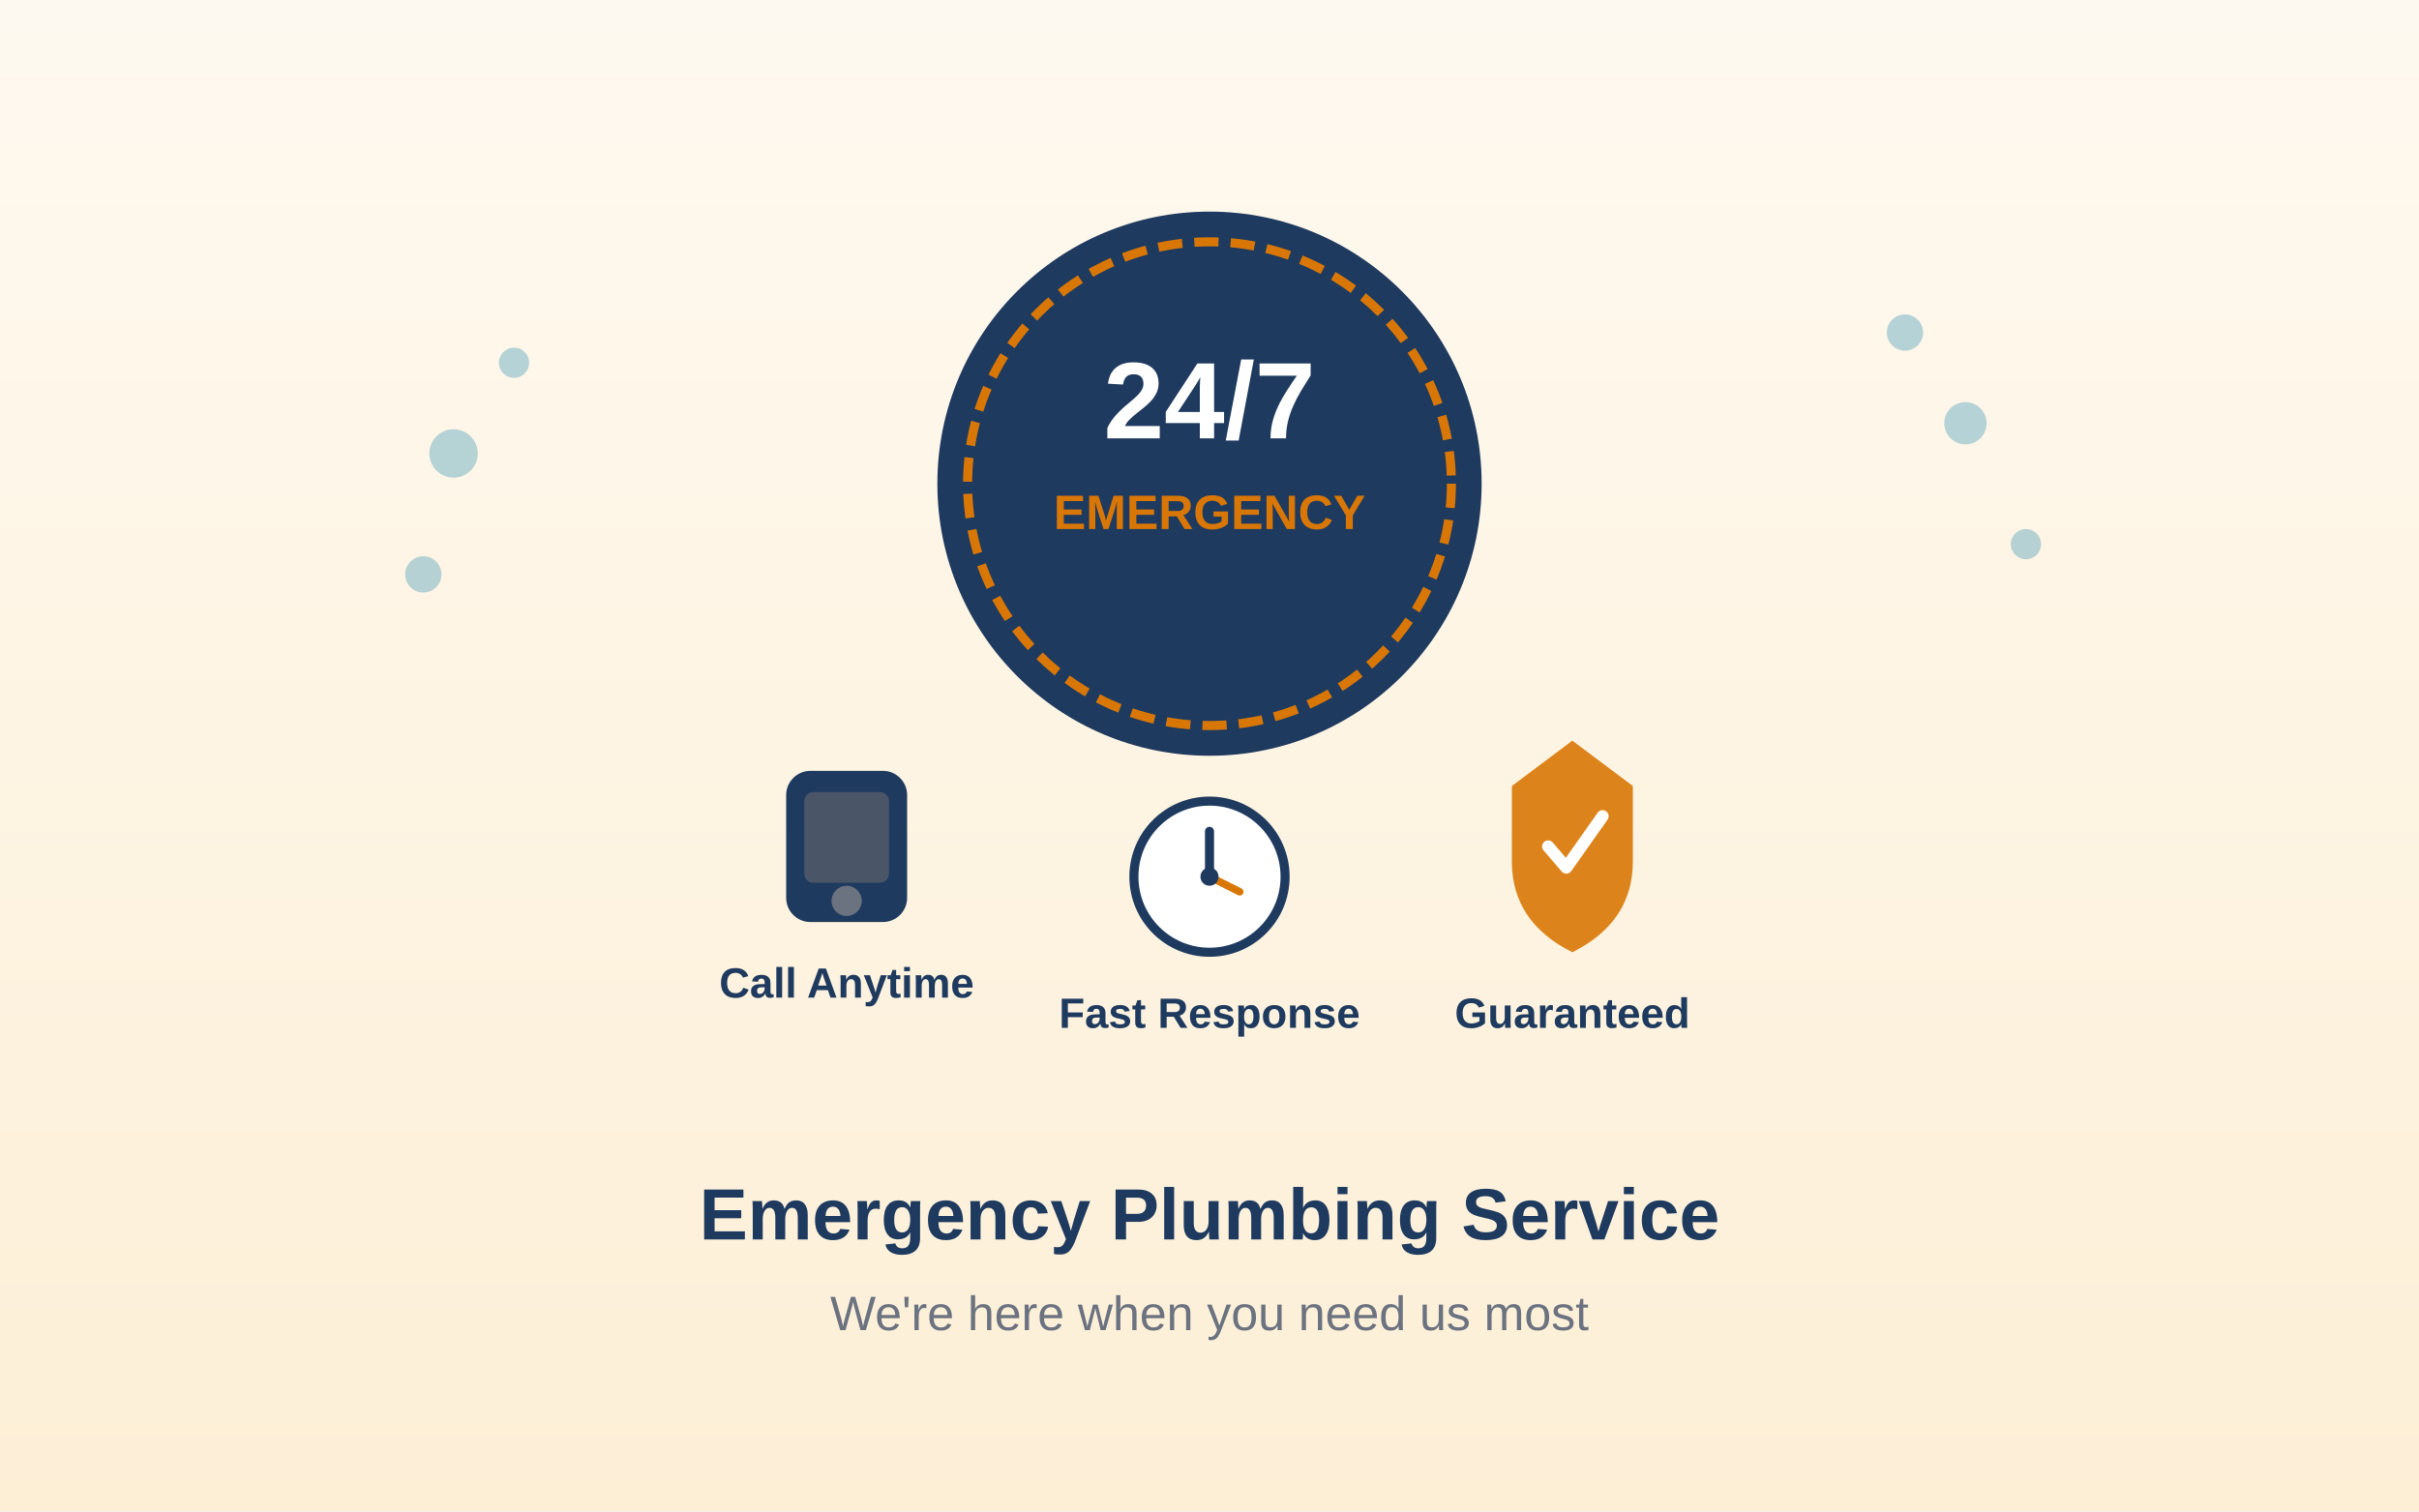
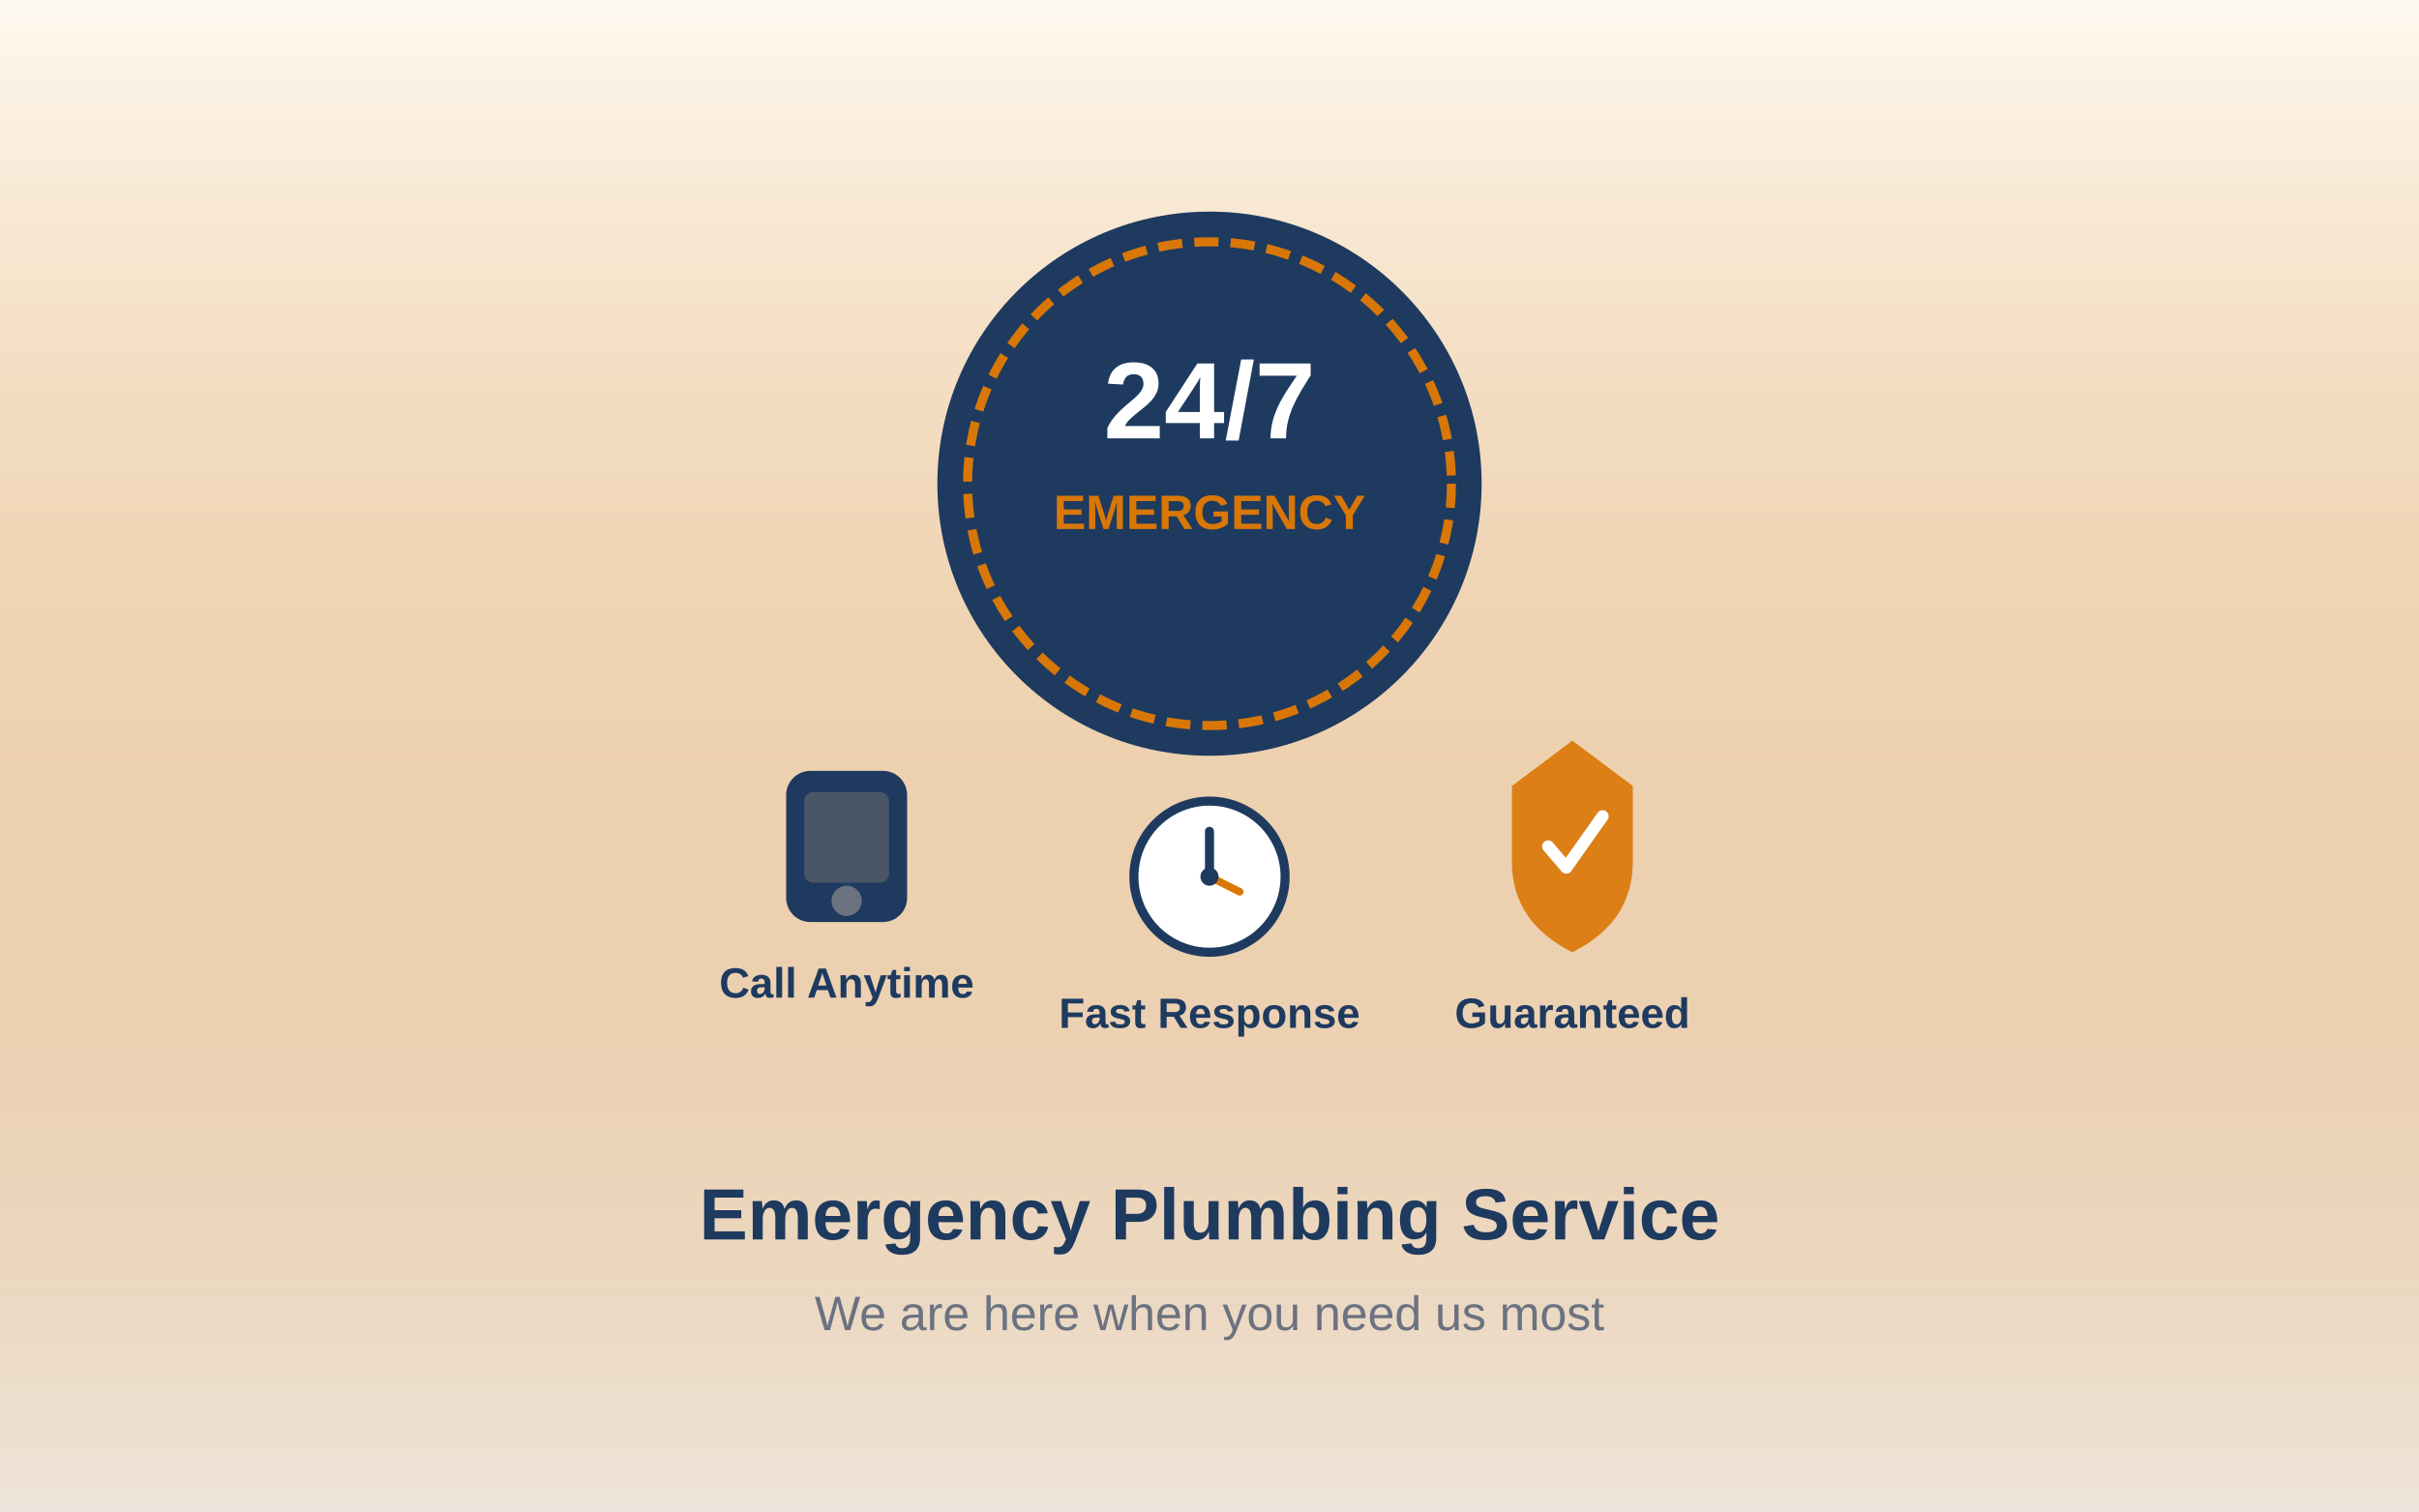
<svg xmlns="http://www.w3.org/2000/svg" viewBox="0 0 800 500" width="800" height="500">
  <defs>
    <linearGradient id="bg5" x1="0" y1="0" x2="0" y2="1">
      <stop offset="0%" stop-color="#fef9f0" />
-       <stop offset="100%" stop-color="#fdefd6" />
+       <stop offset="100%" stop-color="#d97706" stop-opacity="0.1" />
    </linearGradient>
  </defs>
  <rect width="800" height="500" fill="url(#bg5)" />
  <circle cx="400" cy="160" r="90" fill="#1e3a5f" />
  <circle cx="400" cy="160" r="80" fill="none" stroke="#d97706" stroke-width="3" stroke-dasharray="8 4" />
  <text x="400" y="145" text-anchor="middle" font-family="Arial, sans-serif" font-size="36" font-weight="900" fill="#fff">24/7</text>
  <text x="400" y="175" text-anchor="middle" font-family="Arial, sans-serif" font-size="16" font-weight="600" fill="#d97706">EMERGENCY</text>
  <g transform="translate(280, 280)">
    <rect x="-20" y="-25" width="40" height="50" rx="8" fill="#1e3a5f" />
    <rect x="-14" y="-18" width="28" height="30" rx="3" fill="#4a5568" />
    <circle cx="0" cy="18" r="5" fill="#6b7280" />
  </g>
  <text x="280" y="330" text-anchor="middle" font-family="Arial" font-size="14" font-weight="600" fill="#1e3a5f">Call Anytime</text>
  <g transform="translate(400, 290)">
    <circle cx="0" cy="0" r="25" fill="#fff" stroke="#1e3a5f" stroke-width="3" />
    <line x1="0" y1="0" x2="0" y2="-15" stroke="#1e3a5f" stroke-width="3" stroke-linecap="round" />
    <line x1="0" y1="0" x2="10" y2="5" stroke="#d97706" stroke-width="2.5" stroke-linecap="round" />
    <circle cx="0" cy="0" r="3" fill="#1e3a5f" />
  </g>
  <text x="400" y="340" text-anchor="middle" font-family="Arial" font-size="14" font-weight="600" fill="#1e3a5f">Fast Response</text>
  <g transform="translate(520, 275)">
    <path d="M0 -30 L20 -15 L20 10 Q20 30 0 40 Q-20 30 -20 10 L-20 -15Z" fill="#d97706" opacity="0.9" />
    <path d="M-8 5 L-2 12 L10 -5" stroke="#fff" stroke-width="4" fill="none" stroke-linecap="round" stroke-linejoin="round" />
  </g>
  <text x="520" y="340" text-anchor="middle" font-family="Arial" font-size="14" font-weight="600" fill="#1e3a5f">Guaranteed</text>
-   <g opacity="0.3">
-     <circle cx="150" cy="150" r="8" fill="#0B7BA7" />
-     <circle cx="170" cy="120" r="5" fill="#0B7BA7" />
-     <circle cx="140" cy="190" r="6" fill="#0B7BA7" />
-     <circle cx="650" cy="140" r="7" fill="#0B7BA7" />
-     <circle cx="670" cy="180" r="5" fill="#0B7BA7" />
-     <circle cx="630" cy="110" r="6" fill="#0B7BA7" />
-   </g>
  <text x="400" y="410" text-anchor="middle" font-family="Arial, sans-serif" font-size="24" font-weight="700" fill="#1e3a5f">Emergency Plumbing Service</text>
-   <text x="400" y="440" text-anchor="middle" font-family="Arial, sans-serif" font-size="16" fill="#6b7280">We're here when you need us most</text>
+   <text x="400" y="440" text-anchor="middle" font-family="Arial, sans-serif" font-size="16" fill="#6b7280">We are here when you need us most</text>
</svg>
